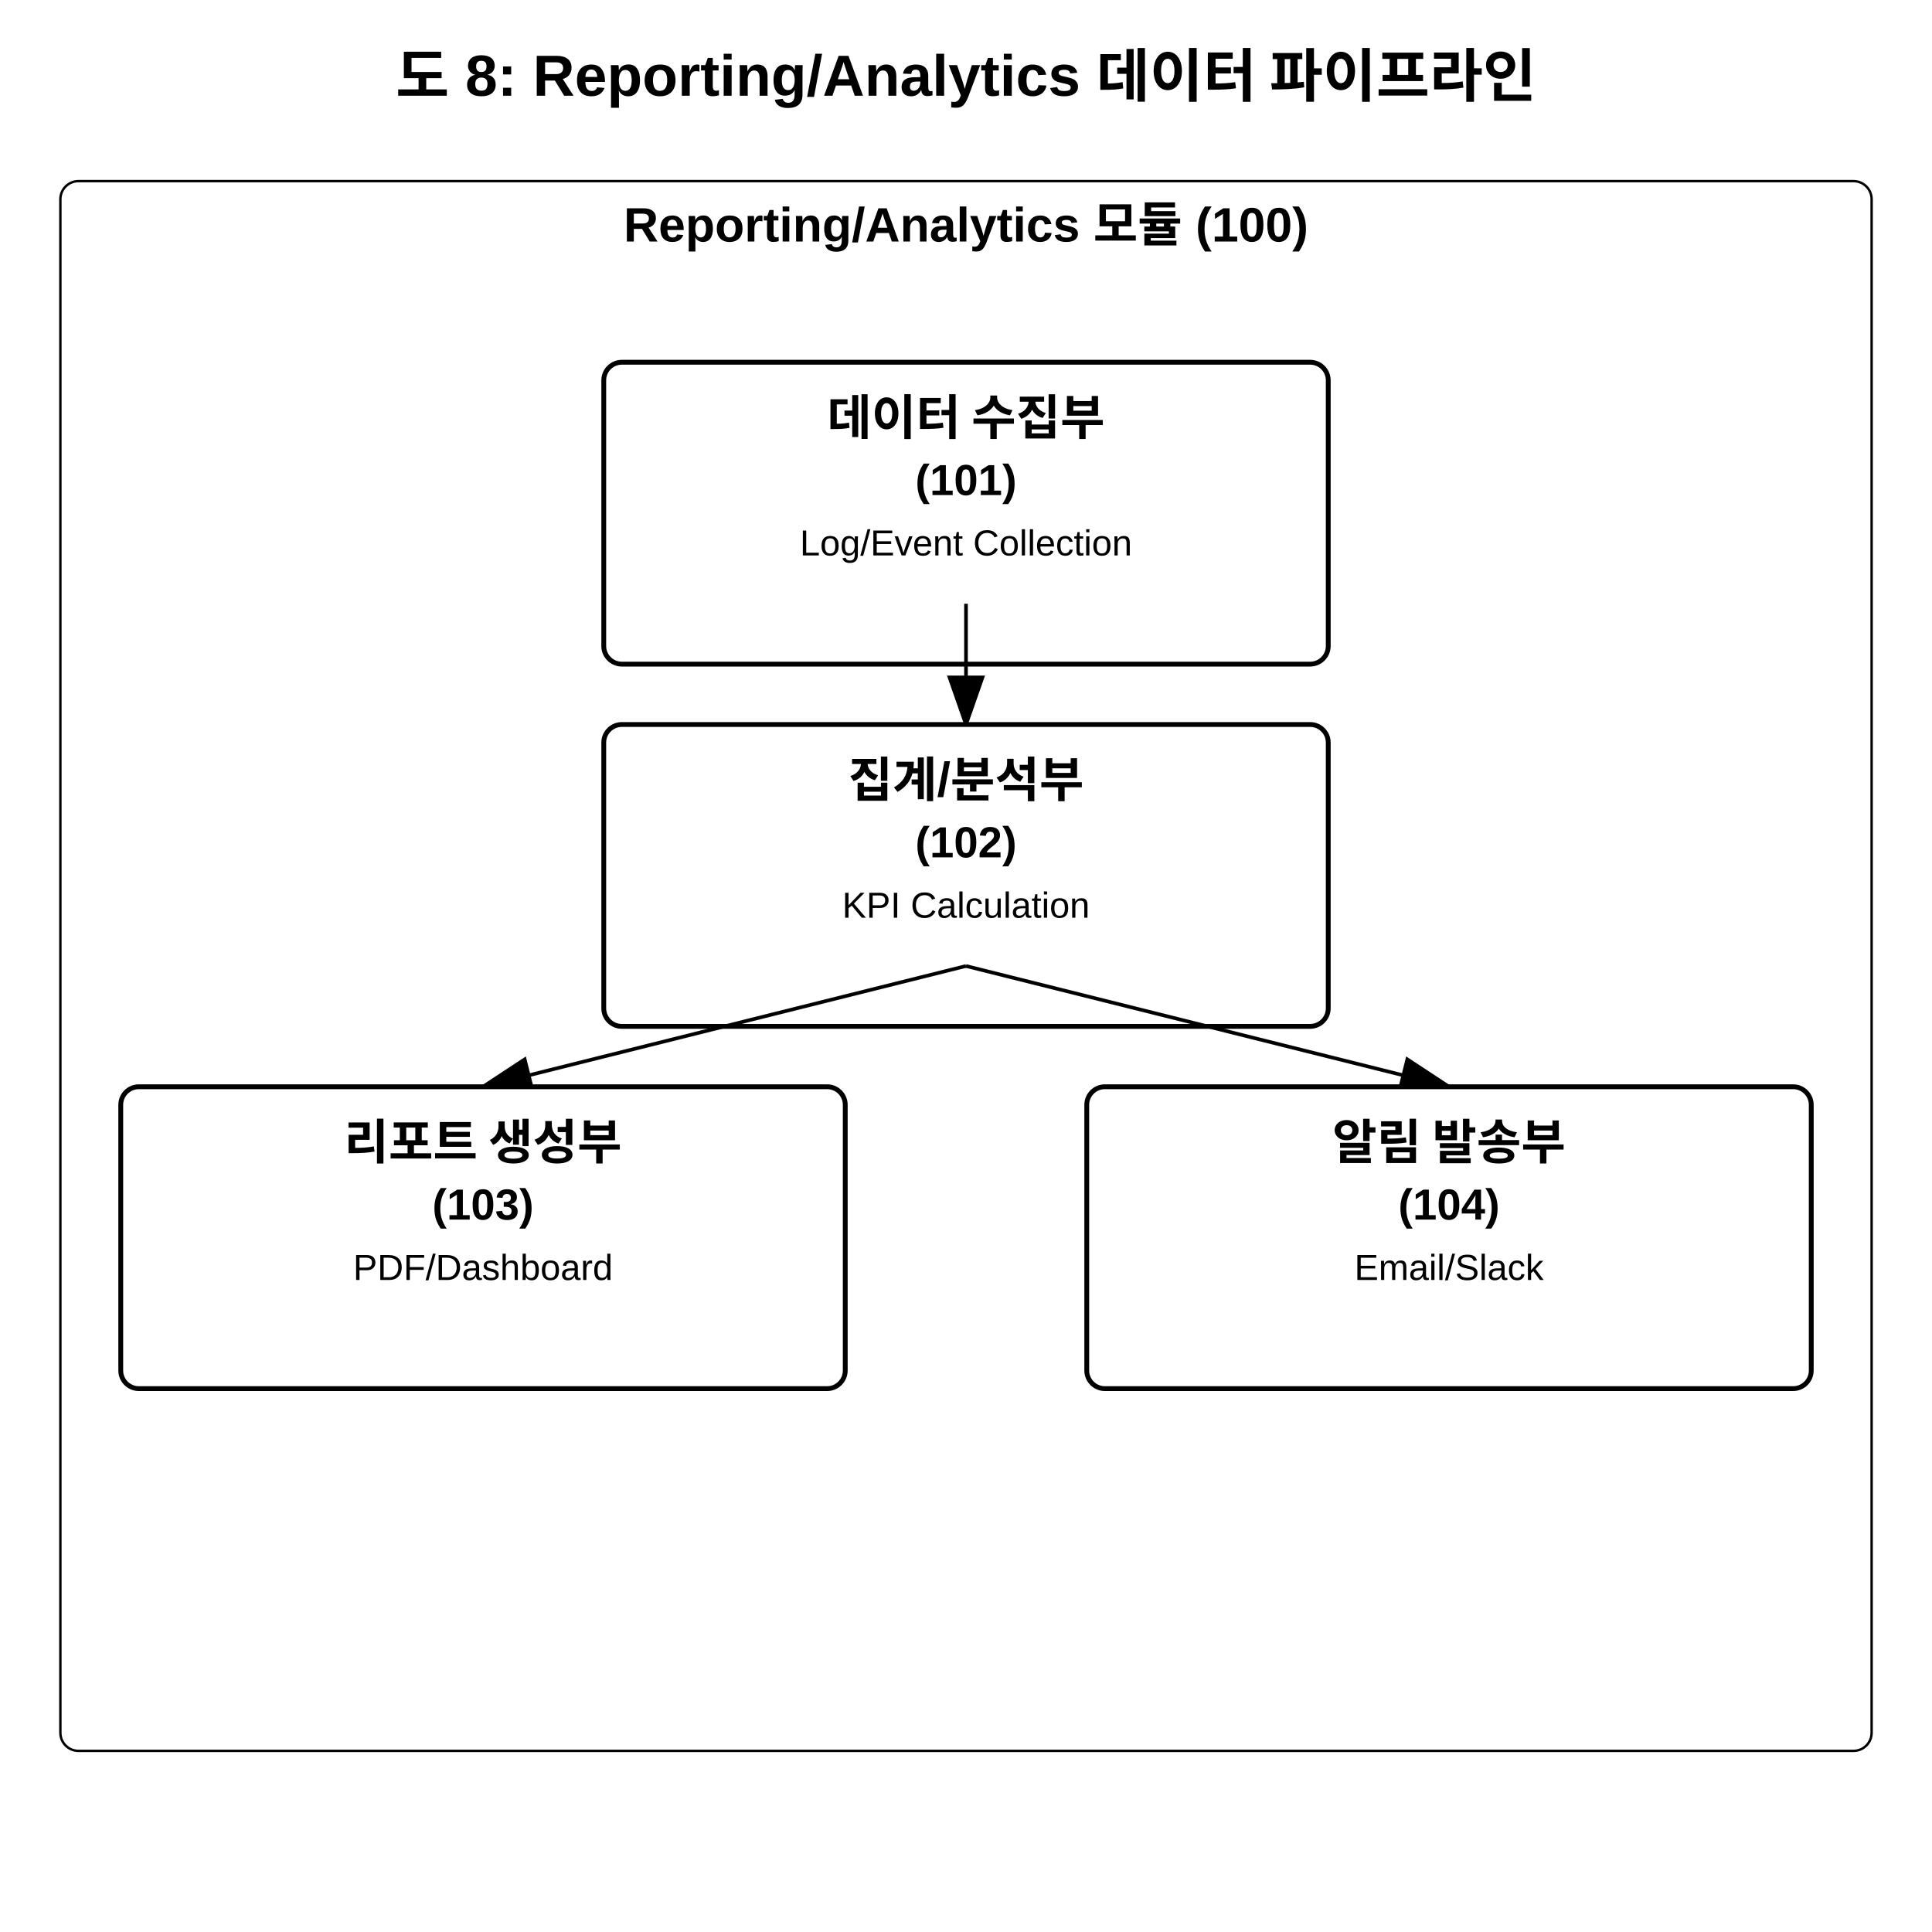
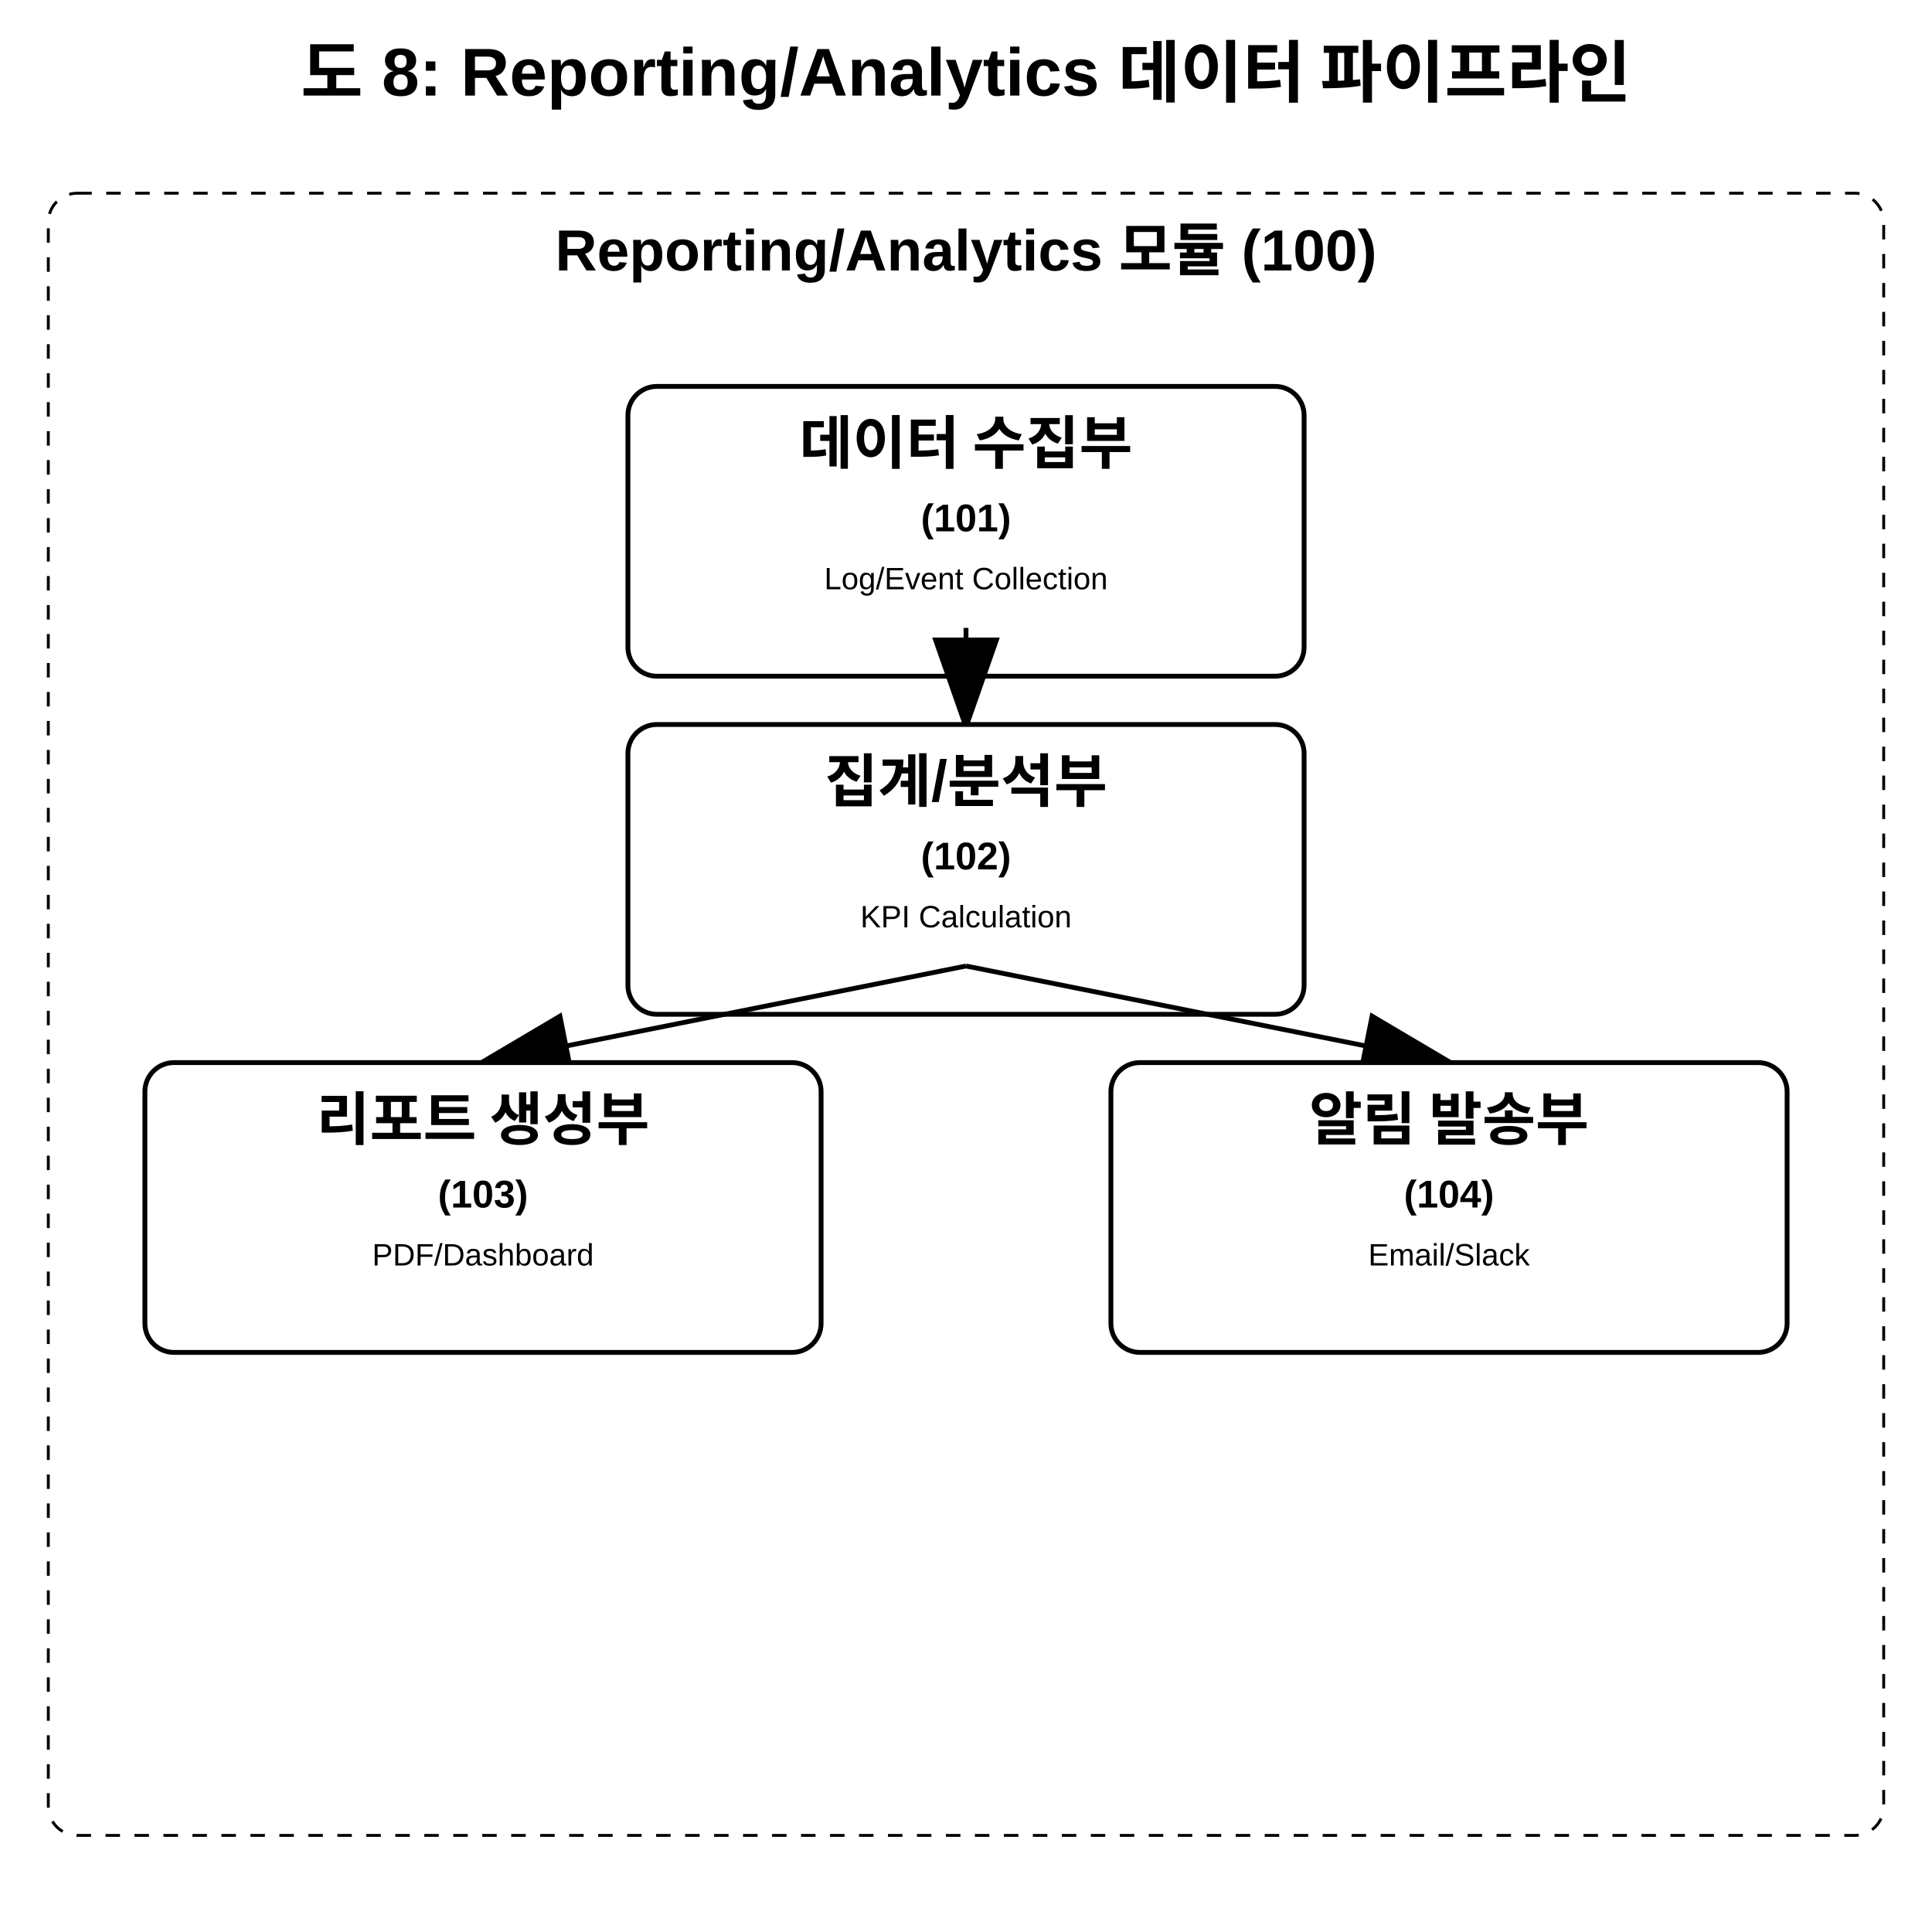
- <svg xmlns="http://www.w3.org/2000/svg" width="1600" height="1600" viewBox="0 0 1600 1600">
+ <svg xmlns="http://www.w3.org/2000/svg" width="2000" height="2000" viewBox="0 0 2000 2000">
  <rect width="100%" height="100%" fill="white" />
  <defs>
-     <marker id="arrowhead" markerWidth="15" markerHeight="10.5" refX="13.5" refY="5.25" orient="auto">
-       <polygon points="0 0, 15 5.25, 0 10.5" fill="black" />
+     <marker id="arrowhead" markerWidth="20" markerHeight="14" refX="18" refY="7" orient="auto">
+       <polygon points="0 0, 20 7, 0 14" fill="black" />
    </marker>
  </defs>
-   <text x="800" y="80" text-anchor="middle" font-family="Malgun Gothic, AppleGothic, Dotum, Arial, sans-serif" font-size="48" font-weight="bold">도 8: Reporting/Analytics 데이터 파이프라인</text>
-   <rect x="50" y="150" width="1500" height="1300" fill="white" stroke="black" stroke-width="2" rx="15" />
-   <text x="800" y="200" text-anchor="middle" font-family="Malgun Gothic, AppleGothic, Dotum, Arial, sans-serif" font-size="40" font-weight="bold">Reporting/Analytics 모듈 (100)</text>
-   <rect x="500" y="300" width="600" height="250" fill="white" stroke="black" stroke-width="4" rx="15" />
-   <text x="800.0" y="360" text-anchor="middle" font-family="Malgun Gothic, AppleGothic, Dotum, Arial, sans-serif" font-size="40" font-weight="bold">데이터 수집부</text>
-   <text x="800.0" y="410" text-anchor="middle" font-family="Malgun Gothic, AppleGothic, Dotum, Arial, sans-serif" font-size="36" font-weight="bold">(101)</text>
-   <text x="800.0" y="460" text-anchor="middle" font-family="Malgun Gothic, AppleGothic, Dotum, Arial, sans-serif" font-size="30" font-weight="normal">Log/Event Collection</text>
-   <line x1="800" y1="500" x2="800" y2="600" stroke="black" stroke-width="3" marker-end="url(#arrowhead)" />
-   <rect x="500" y="600" width="600" height="250" fill="white" stroke="black" stroke-width="4" rx="15" />
-   <text x="800.0" y="660" text-anchor="middle" font-family="Malgun Gothic, AppleGothic, Dotum, Arial, sans-serif" font-size="40" font-weight="bold">집계/분석부</text>
-   <text x="800.0" y="710" text-anchor="middle" font-family="Malgun Gothic, AppleGothic, Dotum, Arial, sans-serif" font-size="36" font-weight="bold">(102)</text>
-   <text x="800.0" y="760" text-anchor="middle" font-family="Malgun Gothic, AppleGothic, Dotum, Arial, sans-serif" font-size="30" font-weight="normal">KPI Calculation</text>
-   <line x1="800" y1="800" x2="400" y2="900" stroke="black" stroke-width="3" marker-end="url(#arrowhead)" />
-   <line x1="800" y1="800" x2="1200" y2="900" stroke="black" stroke-width="3" marker-end="url(#arrowhead)" />
-   <rect x="100" y="900" width="600" height="250" fill="white" stroke="black" stroke-width="4" rx="15" />
-   <text x="400.0" y="960" text-anchor="middle" font-family="Malgun Gothic, AppleGothic, Dotum, Arial, sans-serif" font-size="40" font-weight="bold">리포트 생성부</text>
-   <text x="400.0" y="1010" text-anchor="middle" font-family="Malgun Gothic, AppleGothic, Dotum, Arial, sans-serif" font-size="36" font-weight="bold">(103)</text>
-   <text x="400.0" y="1060" text-anchor="middle" font-family="Malgun Gothic, AppleGothic, Dotum, Arial, sans-serif" font-size="30" font-weight="normal">PDF/Dashboard</text>
-   <rect x="900" y="900" width="600" height="250" fill="white" stroke="black" stroke-width="4" rx="15" />
-   <text x="1200.0" y="960" text-anchor="middle" font-family="Malgun Gothic, AppleGothic, Dotum, Arial, sans-serif" font-size="40" font-weight="bold">알림 발송부</text>
-   <text x="1200.0" y="1010" text-anchor="middle" font-family="Malgun Gothic, AppleGothic, Dotum, Arial, sans-serif" font-size="36" font-weight="bold">(104)</text>
-   <text x="1200.0" y="1060" text-anchor="middle" font-family="Malgun Gothic, AppleGothic, Dotum, Arial, sans-serif" font-size="30" font-weight="normal">Email/Slack</text>
+   <text x="1000" y="100" text-anchor="middle" font-family="Malgun Gothic, AppleGothic, Dotum, Arial, sans-serif" font-size="70" font-weight="bold">도 8: Reporting/Analytics 데이터 파이프라인</text>
+   <rect x="50" y="200" width="1900" height="1700" fill="white" stroke="black" stroke-width="3" rx="30" stroke-dasharray="15,15" />
+   <text x="1000" y="280" text-anchor="middle" font-family="Malgun Gothic, AppleGothic, Dotum, Arial, sans-serif" font-size="60" font-weight="bold">Reporting/Analytics 모듈 (100)</text>
+   <rect x="650" y="400" width="700" height="300" fill="white" stroke="black" stroke-width="5" rx="30" />
+   <text x="1000.0" y="480" text-anchor="middle" font-family="Malgun Gothic, AppleGothic, Dotum, Arial, sans-serif" font-size="60" font-weight="bold">데이터 수집부</text>
+   <text x="1000.0" y="550" text-anchor="middle" font-family="Malgun Gothic, AppleGothic, Dotum, Arial, sans-serif" font-size="40" font-weight="bold">(101)</text>
+   <text x="1000.0" y="610" text-anchor="middle" font-family="Malgun Gothic, AppleGothic, Dotum, Arial, sans-serif" font-size="32" font-weight="normal">Log/Event Collection</text>
+   <line x1="1000" y1="650" x2="1000" y2="750" stroke="black" stroke-width="5" marker-end="url(#arrowhead)" />
+   <rect x="650" y="750" width="700" height="300" fill="white" stroke="black" stroke-width="5" rx="30" />
+   <text x="1000.0" y="830" text-anchor="middle" font-family="Malgun Gothic, AppleGothic, Dotum, Arial, sans-serif" font-size="60" font-weight="bold">집계/분석부</text>
+   <text x="1000.0" y="900" text-anchor="middle" font-family="Malgun Gothic, AppleGothic, Dotum, Arial, sans-serif" font-size="40" font-weight="bold">(102)</text>
+   <text x="1000.0" y="960" text-anchor="middle" font-family="Malgun Gothic, AppleGothic, Dotum, Arial, sans-serif" font-size="32" font-weight="normal">KPI Calculation</text>
+   <line x1="1000" y1="1000" x2="500" y2="1100" stroke="black" stroke-width="5" marker-end="url(#arrowhead)" />
+   <line x1="1000" y1="1000" x2="1500" y2="1100" stroke="black" stroke-width="5" marker-end="url(#arrowhead)" />
+   <rect x="150" y="1100" width="700" height="300" fill="white" stroke="black" stroke-width="5" rx="30" />
+   <text x="500.0" y="1180" text-anchor="middle" font-family="Malgun Gothic, AppleGothic, Dotum, Arial, sans-serif" font-size="60" font-weight="bold">리포트 생성부</text>
+   <text x="500.0" y="1250" text-anchor="middle" font-family="Malgun Gothic, AppleGothic, Dotum, Arial, sans-serif" font-size="40" font-weight="bold">(103)</text>
+   <text x="500.0" y="1310" text-anchor="middle" font-family="Malgun Gothic, AppleGothic, Dotum, Arial, sans-serif" font-size="32" font-weight="normal">PDF/Dashboard</text>
+   <rect x="1150" y="1100" width="700" height="300" fill="white" stroke="black" stroke-width="5" rx="30" />
+   <text x="1500.0" y="1180" text-anchor="middle" font-family="Malgun Gothic, AppleGothic, Dotum, Arial, sans-serif" font-size="60" font-weight="bold">알림 발송부</text>
+   <text x="1500.0" y="1250" text-anchor="middle" font-family="Malgun Gothic, AppleGothic, Dotum, Arial, sans-serif" font-size="40" font-weight="bold">(104)</text>
+   <text x="1500.0" y="1310" text-anchor="middle" font-family="Malgun Gothic, AppleGothic, Dotum, Arial, sans-serif" font-size="32" font-weight="normal">Email/Slack</text>
</svg>
